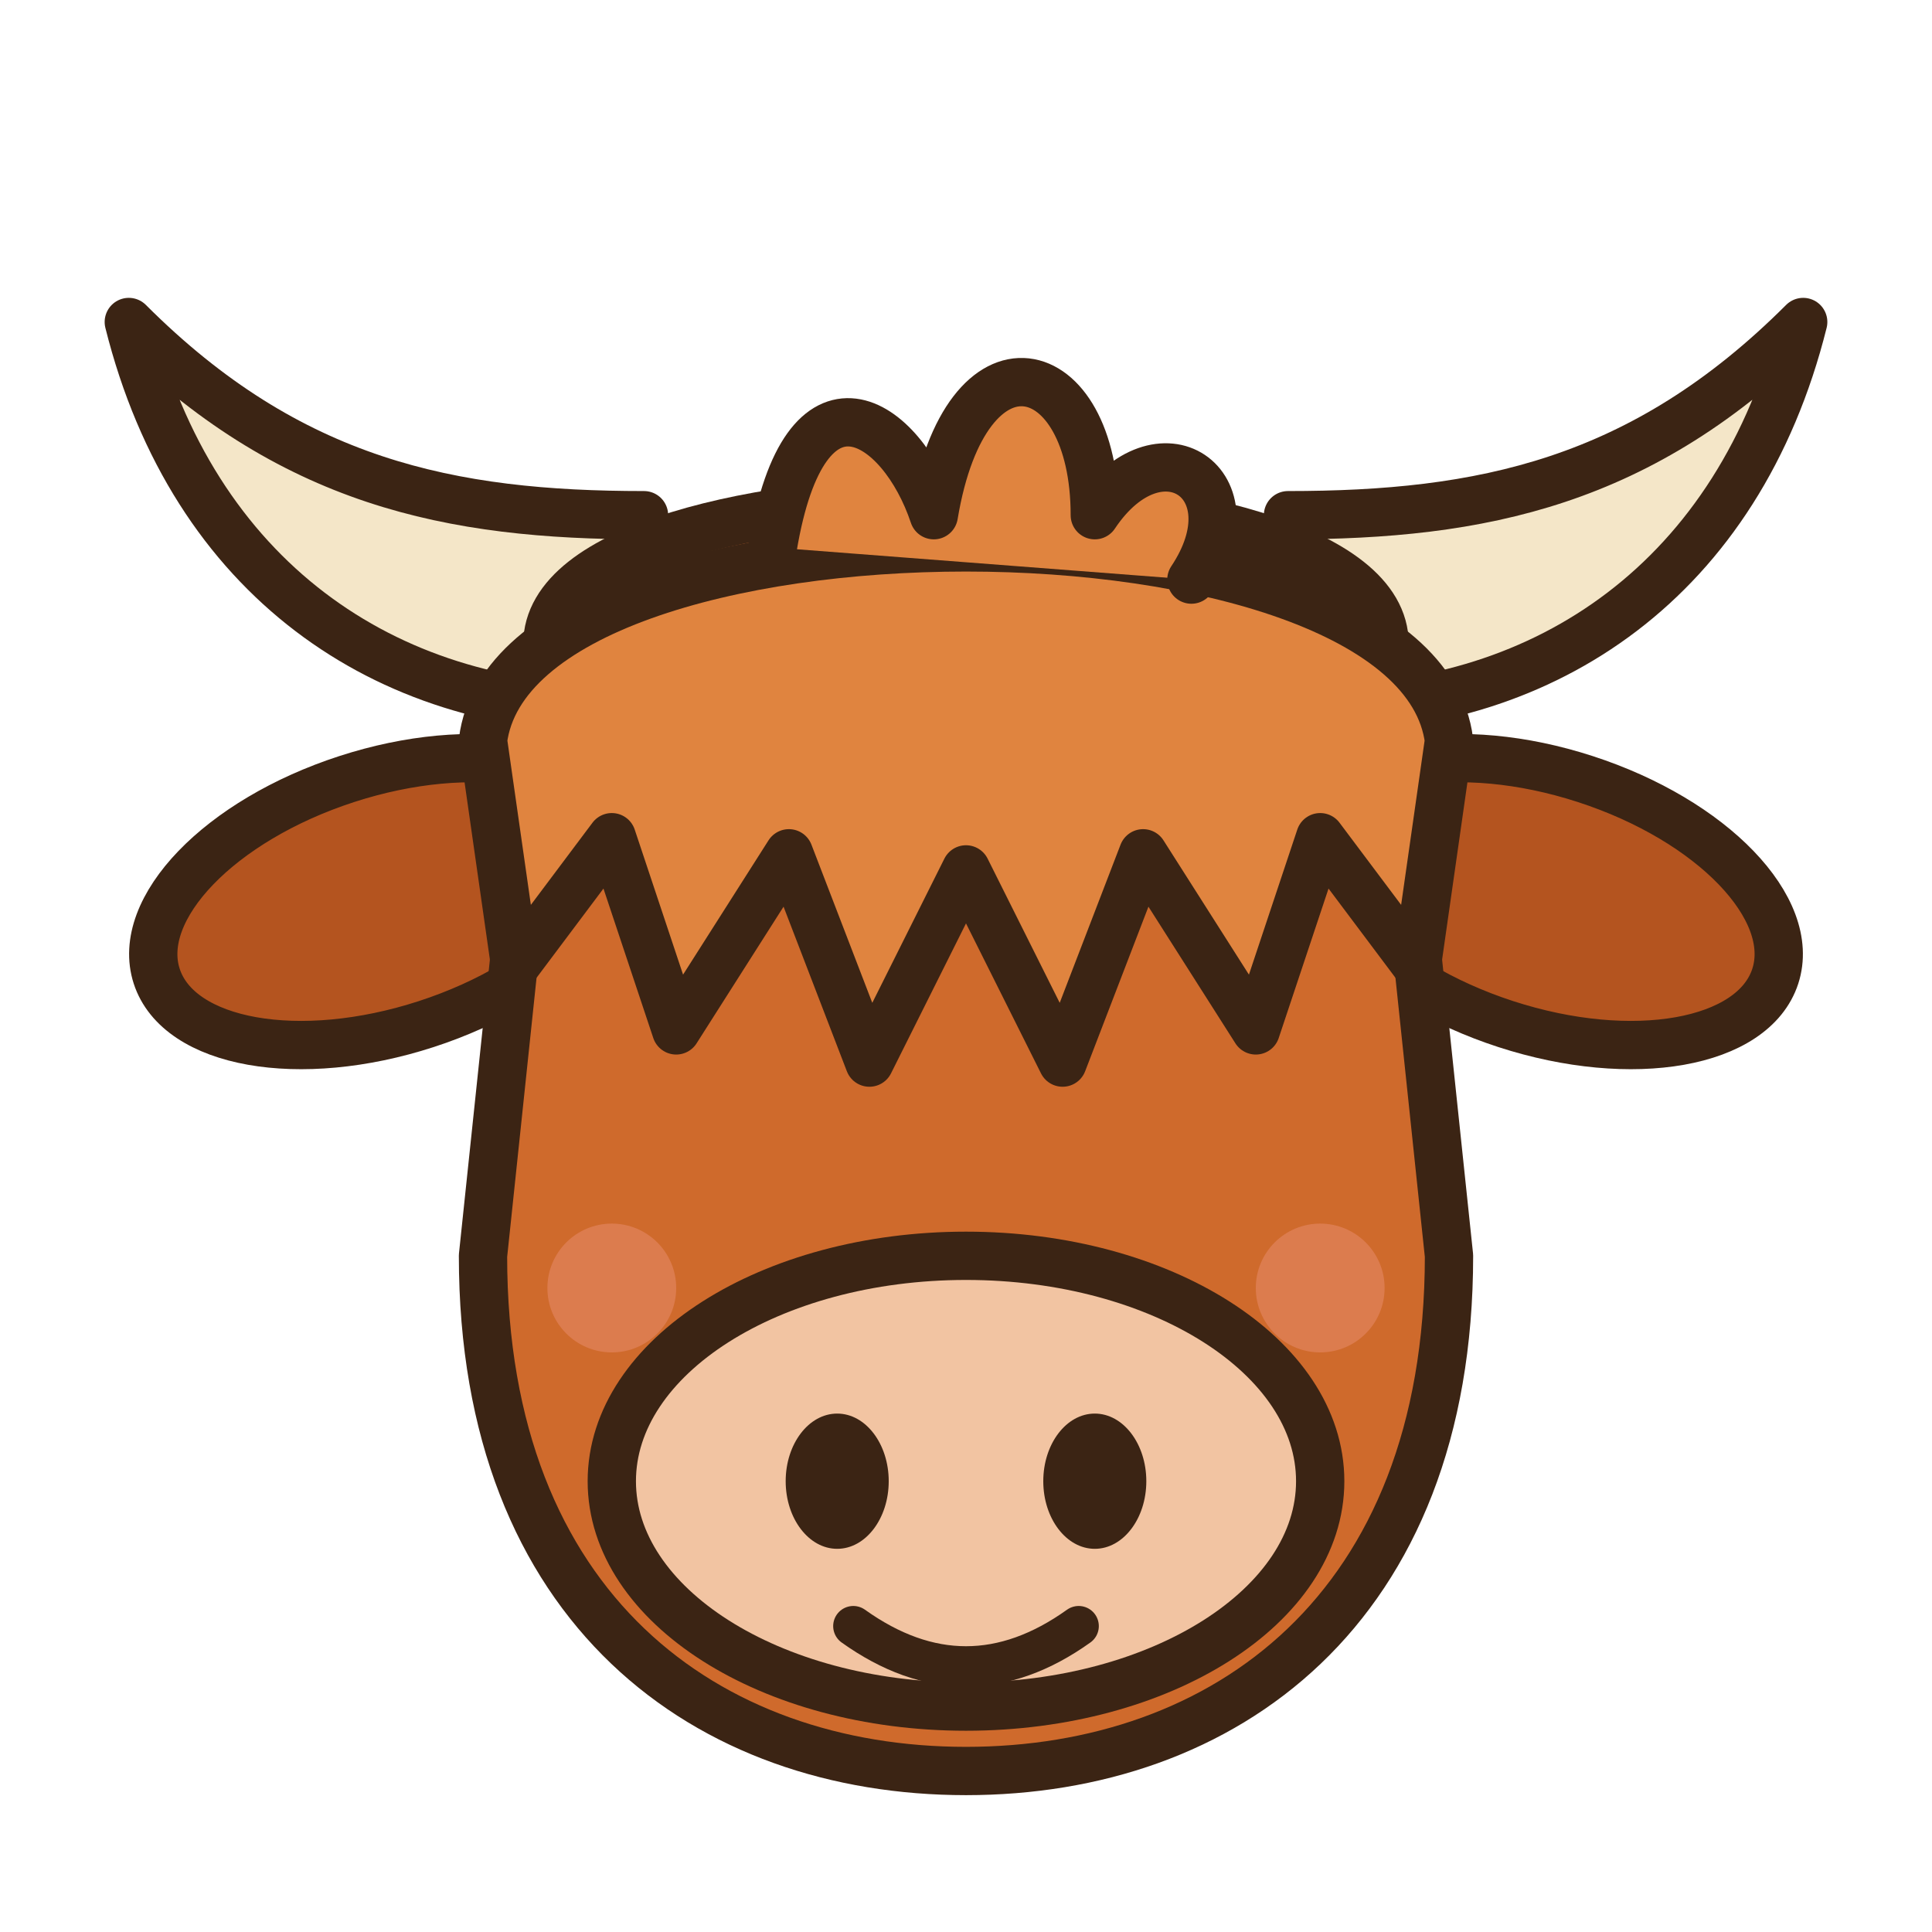
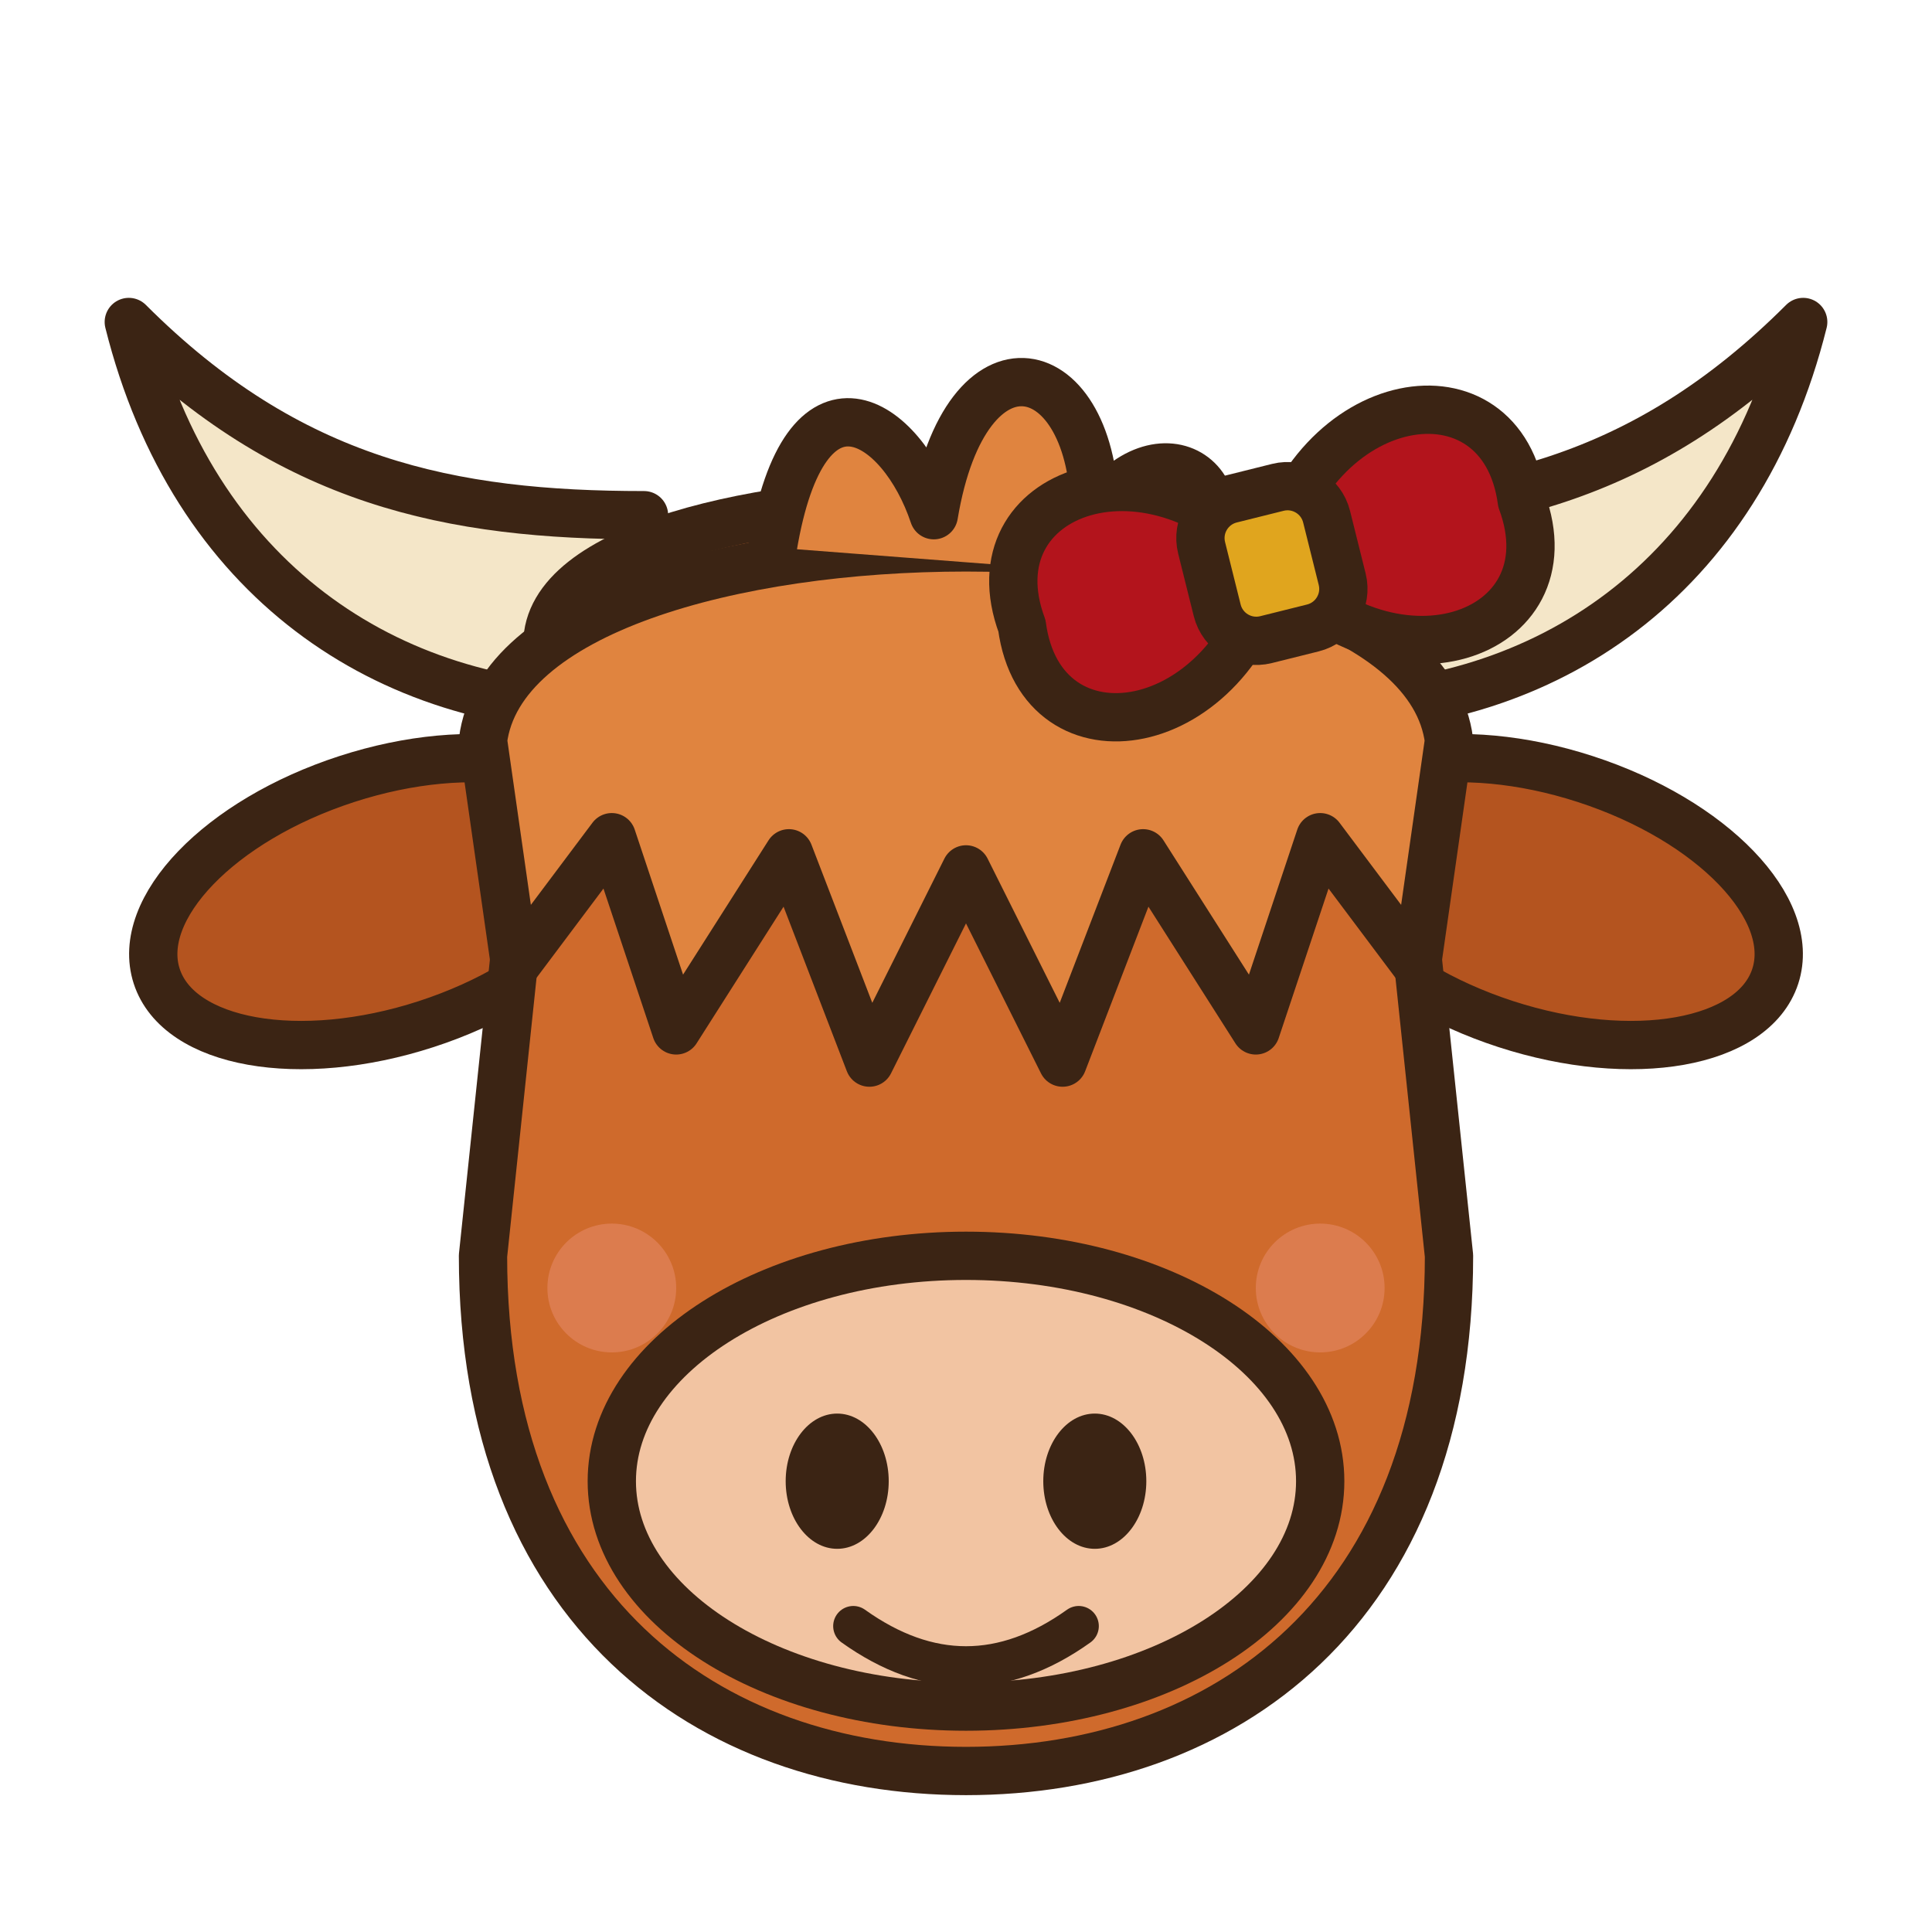
<svg xmlns="http://www.w3.org/2000/svg" viewBox="0 0 120 120" role="img">
  <path d="M38 44 C24 44 12 36 8 20 C18 30 28 32 40 32 Z" fill="#f4e6c8" stroke="#3b2414" stroke-width="3" stroke-linejoin="round" />
  <path d="M82 44 C96 44 108 36 112 20 C102 30 92 32 80 32 Z" fill="#f4e6c8" stroke="#3b2414" stroke-width="3" stroke-linejoin="round" />
  <ellipse cx="24" cy="56" rx="15" ry="8" transform="rotate(-18 24 56)" fill="#b4541f" stroke="#3b2414" stroke-width="3" />
  <ellipse cx="96" cy="56" rx="15" ry="8" transform="rotate(18 96 56)" fill="#b4541f" stroke="#3b2414" stroke-width="3" />
  <path d="M34 40 C34 28 86 28 86 40 L90 78 C90 100 76 110 60 110 C44 110 30 100 30 78 Z" fill="#cf6a2c" stroke="#3b2414" stroke-width="3" stroke-linejoin="round" />
  <path d="M30 46 C32 30 88 30 90 46 L88 60 L82 52 L78 64 L71 53 L66 66 L60 54 L54 66 L49 53 L42 64 L38 52 L32 60 Z" fill="#e0843f" stroke="#3b2414" stroke-width="3" stroke-linejoin="round" />
  <path d="M48 34 C50 22 56 26 58 32 C60 20 68 22 68 32 C72 26 78 30 74 36" fill="#e0843f" stroke="#3b2414" stroke-width="3" stroke-linejoin="round" stroke-linecap="round" />
  <ellipse cx="60" cy="92" rx="22" ry="14" fill="#f2c4a2" stroke="#3b2414" stroke-width="3" />
  <ellipse cx="52" cy="92" rx="3.2" ry="4.2" fill="#3b2414" />
  <ellipse cx="68" cy="92" rx="3.2" ry="4.2" fill="#3b2414" />
  <path d="M53 101 Q60 106 67 101" fill="none" stroke="#3b2414" stroke-width="2.5" stroke-linecap="round" />
  <circle cx="38" cy="80" r="4" fill="#e88a6a" opacity=".55" />
  <circle cx="82" cy="80" r="4" fill="#e88a6a" opacity=".55" />
+   <g transform="translate(79 35) rotate(-14)" stroke="#3b2414" stroke-width="3" stroke-linejoin="round">
+     <path d="M0 0 C-5 -10 -17 -9 -16 0 C-17 9 -5 10 0 0 Z" fill="#b3141c" />
+     <path d="M0 0 C5 -10 17 -9 16 0 C17 9 5 10 0 0 Z" fill="#b3141c" />
+     <rect x="-4" y="-4.5" width="8" height="9" rx="2.5" fill="#e0a51e" />
+   </g>
</svg>
